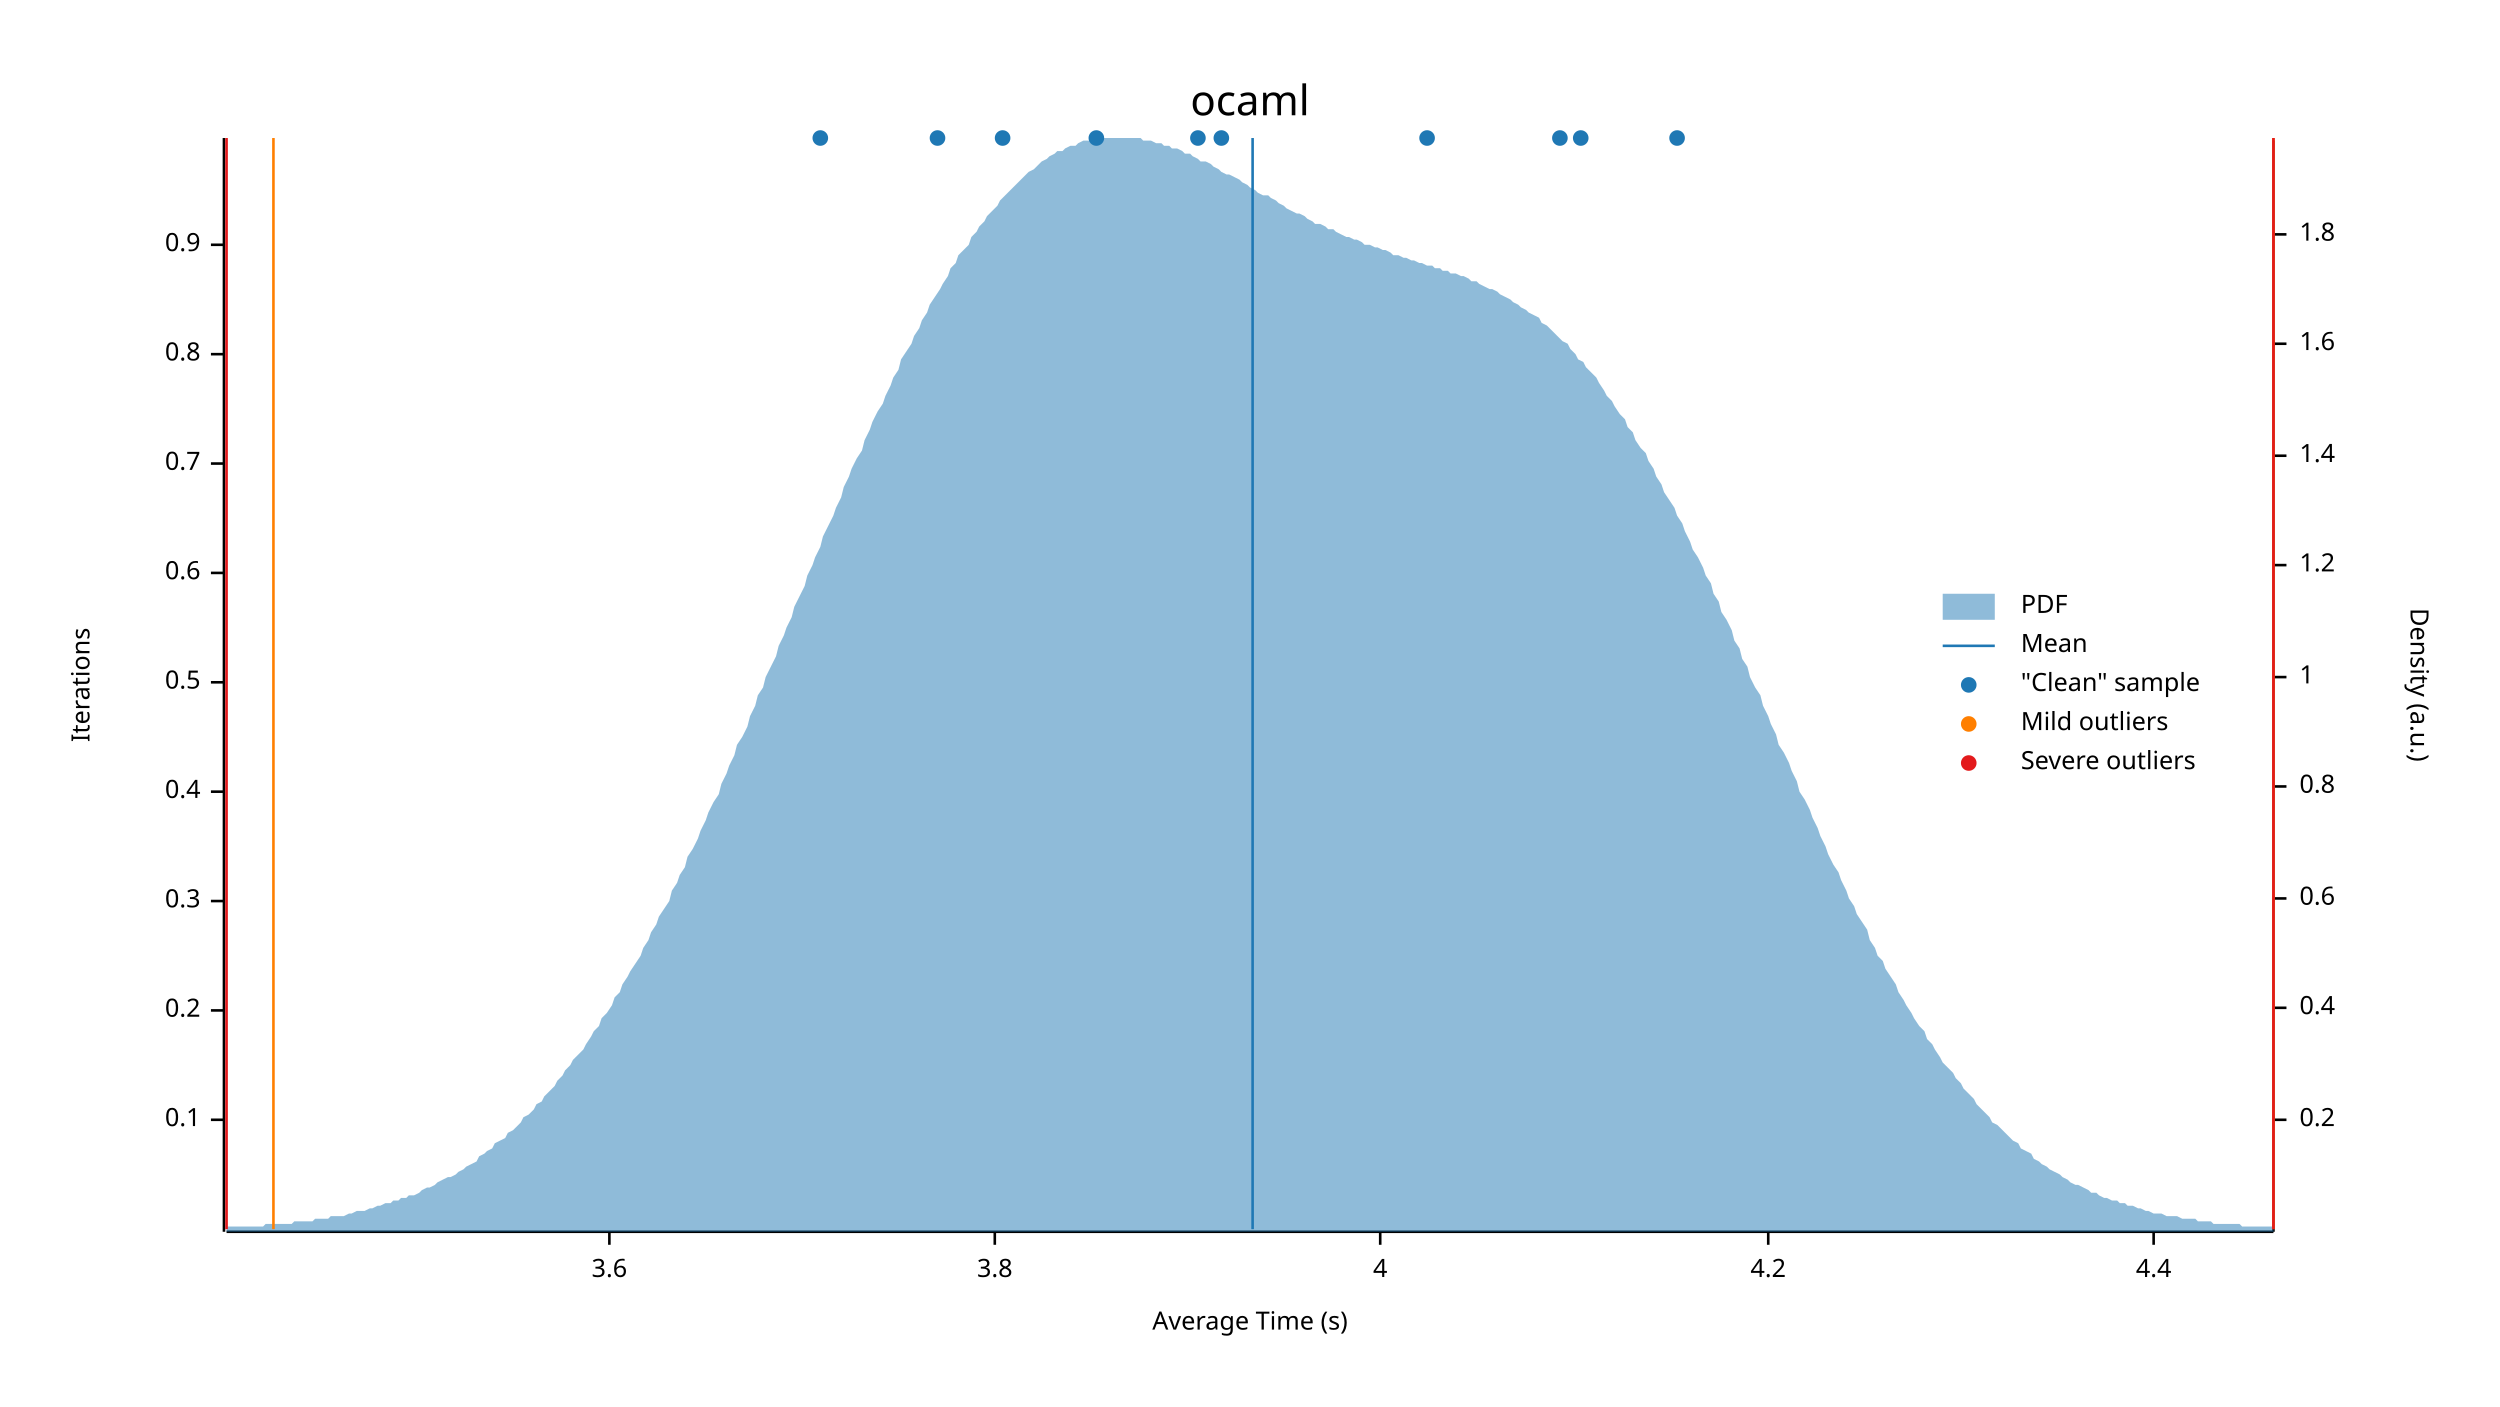
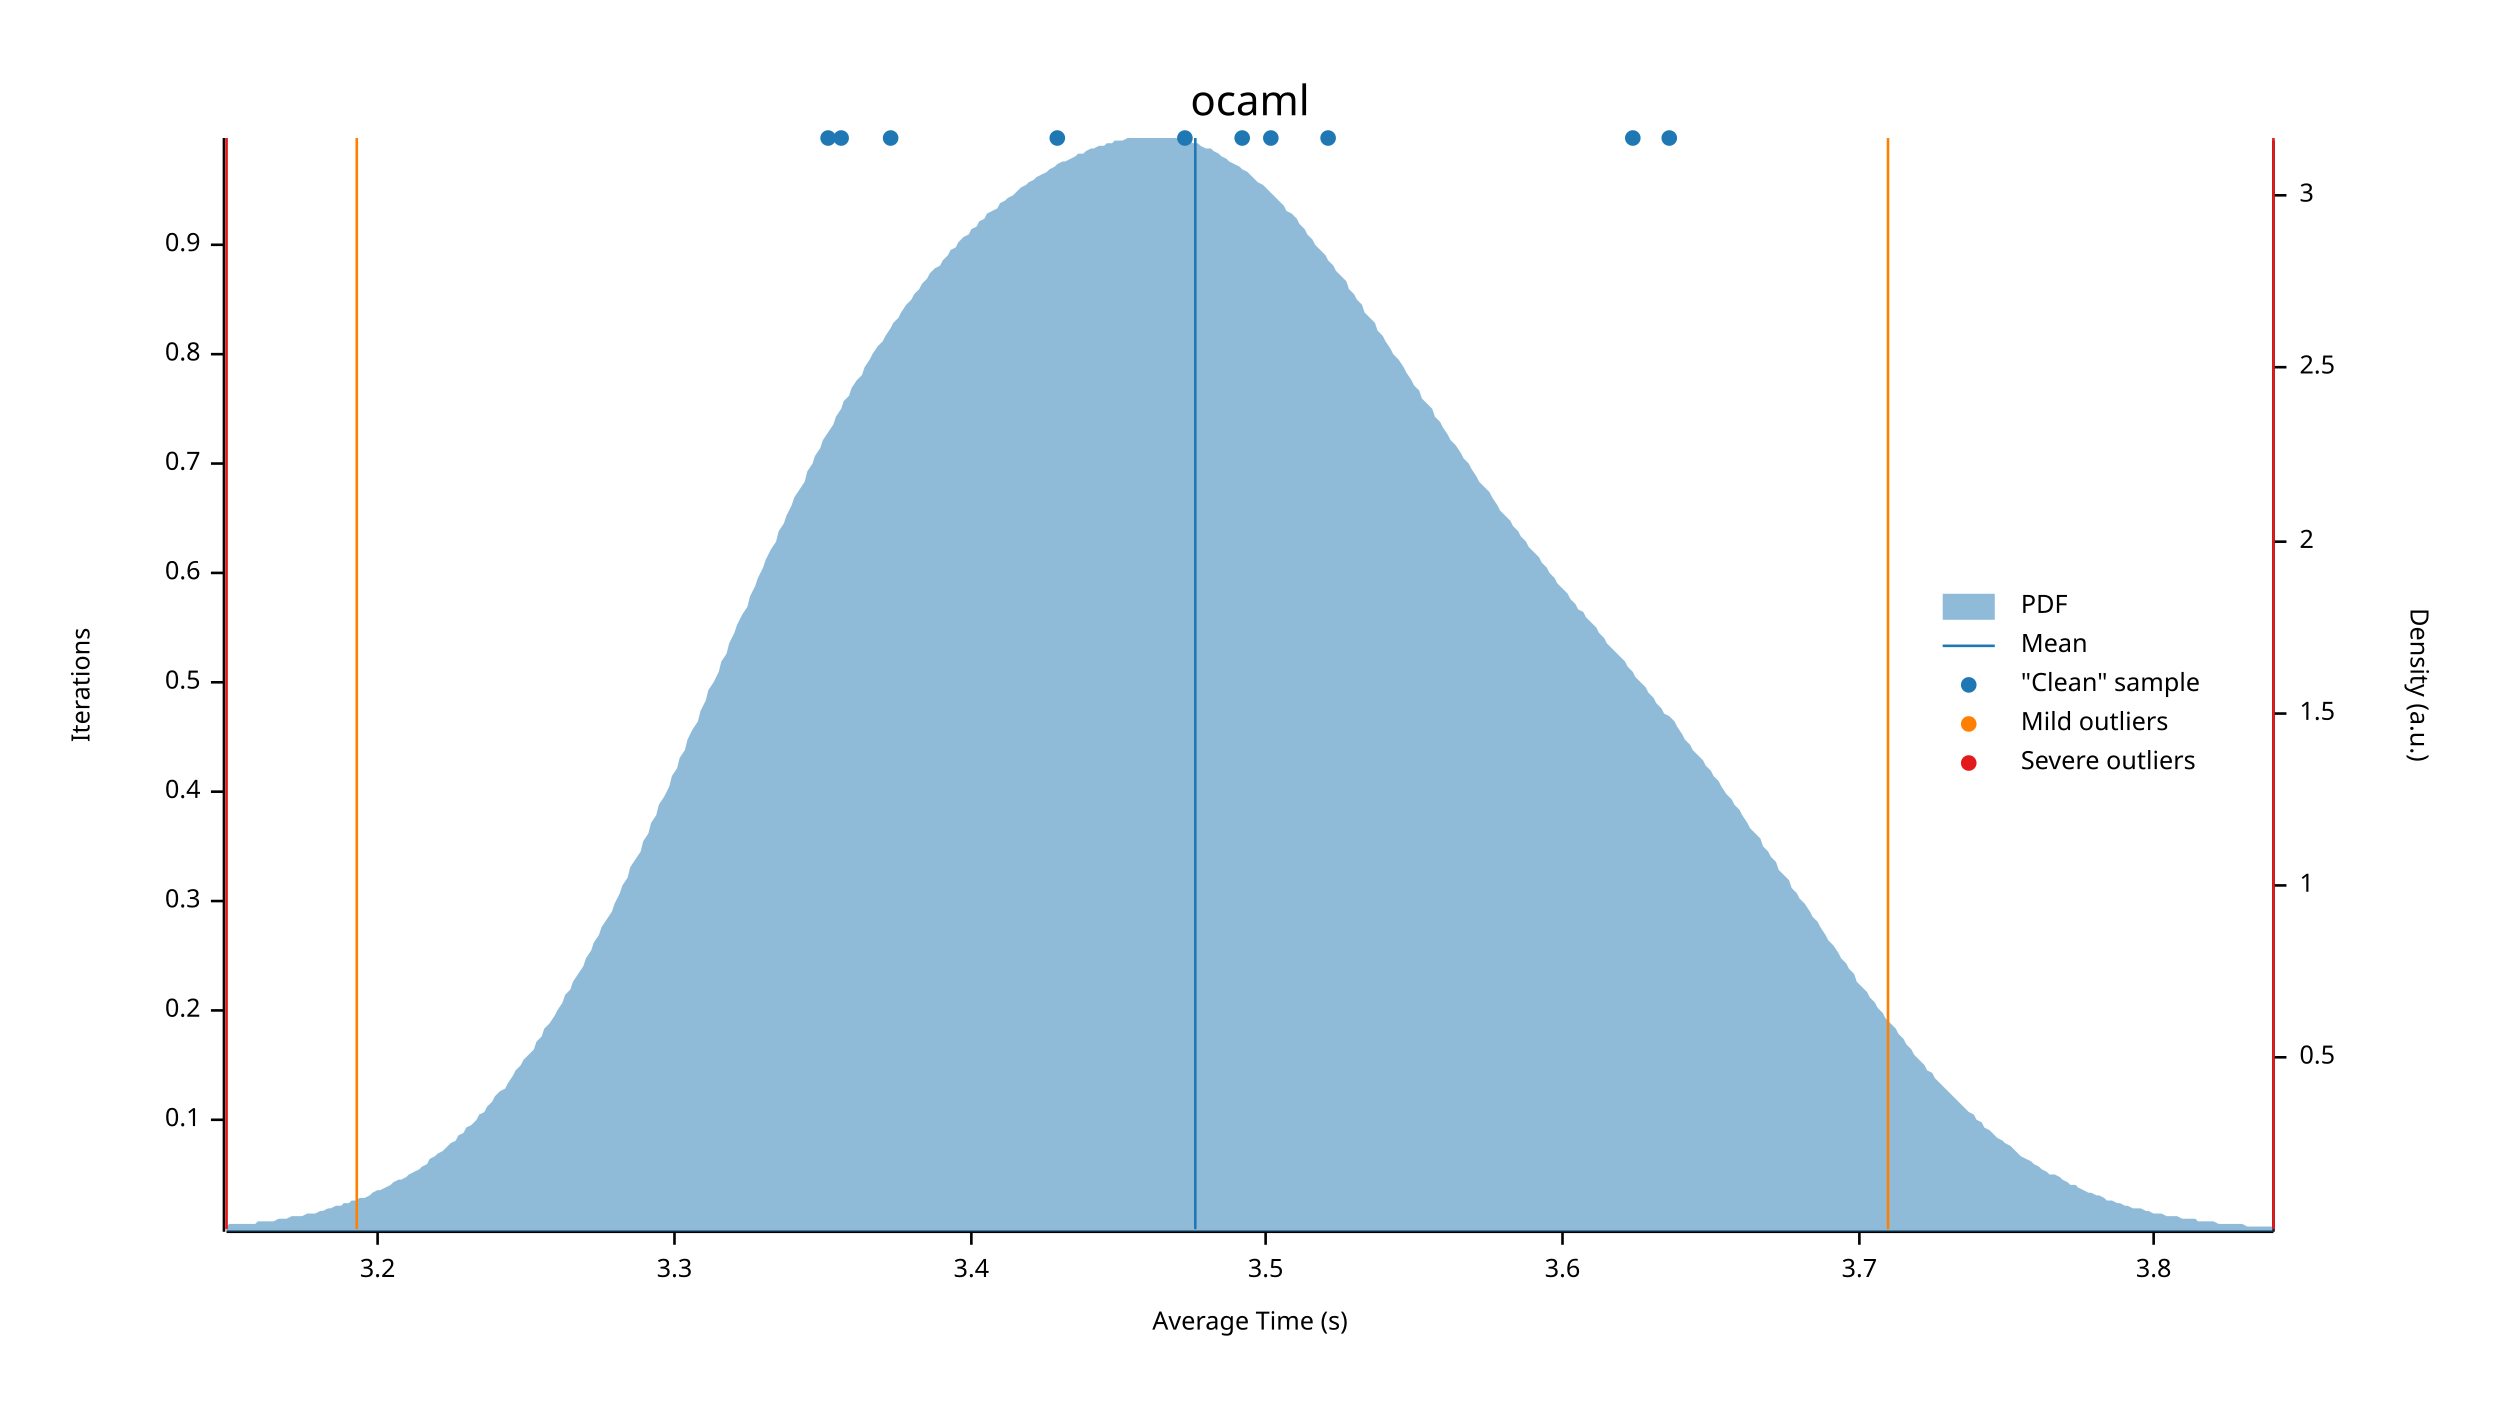
<svg xmlns="http://www.w3.org/2000/svg" width="960" height="540" viewBox="0 0 960 540">
  <text x="480" y="32" dy="0.76em" text-anchor="middle" font-family="sans-serif" font-size="16.129" opacity="1" fill="#000000">
ocaml
</text>
  <text x="27" y="263" dy="0.76em" text-anchor="middle" font-family="sans-serif" font-size="9.677" opacity="1" fill="#000000" transform="rotate(270, 27, 263)">
Iterations
</text>
  <text x="480" y="513" dy="-0.5ex" text-anchor="middle" font-family="sans-serif" font-size="9.677" opacity="1" fill="#000000">
Average Time (s)
</text>
  <polyline fill="none" opacity="1" stroke="#000000" stroke-width="1" points="86,53 86,473 " />
  <text x="77" y="430" dy="0.5ex" text-anchor="end" font-family="sans-serif" font-size="9.677" opacity="1" fill="#000000">
0.1
</text>
  <polyline fill="none" opacity="1" stroke="#000000" stroke-width="1" points="81,430 86,430 " />
  <text x="77" y="388" dy="0.5ex" text-anchor="end" font-family="sans-serif" font-size="9.677" opacity="1" fill="#000000">
0.2
</text>
  <polyline fill="none" opacity="1" stroke="#000000" stroke-width="1" points="81,388 86,388 " />
  <text x="77" y="346" dy="0.5ex" text-anchor="end" font-family="sans-serif" font-size="9.677" opacity="1" fill="#000000">
0.3
</text>
  <polyline fill="none" opacity="1" stroke="#000000" stroke-width="1" points="81,346 86,346 " />
  <text x="77" y="304" dy="0.5ex" text-anchor="end" font-family="sans-serif" font-size="9.677" opacity="1" fill="#000000">
0.4
</text>
  <polyline fill="none" opacity="1" stroke="#000000" stroke-width="1" points="81,304 86,304 " />
  <text x="77" y="262" dy="0.5ex" text-anchor="end" font-family="sans-serif" font-size="9.677" opacity="1" fill="#000000">
0.5
</text>
  <polyline fill="none" opacity="1" stroke="#000000" stroke-width="1" points="81,262 86,262 " />
  <text x="77" y="220" dy="0.5ex" text-anchor="end" font-family="sans-serif" font-size="9.677" opacity="1" fill="#000000">
0.6
</text>
  <polyline fill="none" opacity="1" stroke="#000000" stroke-width="1" points="81,220 86,220 " />
  <text x="77" y="178" dy="0.5ex" text-anchor="end" font-family="sans-serif" font-size="9.677" opacity="1" fill="#000000">
0.7
</text>
  <polyline fill="none" opacity="1" stroke="#000000" stroke-width="1" points="81,178 86,178 " />
  <text x="77" y="136" dy="0.5ex" text-anchor="end" font-family="sans-serif" font-size="9.677" opacity="1" fill="#000000">
0.8
</text>
  <polyline fill="none" opacity="1" stroke="#000000" stroke-width="1" points="81,136 86,136 " />
  <text x="77" y="94" dy="0.5ex" text-anchor="end" font-family="sans-serif" font-size="9.677" opacity="1" fill="#000000">
0.9
</text>
  <polyline fill="none" opacity="1" stroke="#000000" stroke-width="1" points="81,94 86,94 " />
  <polyline fill="none" opacity="1" stroke="#000000" stroke-width="1" points="87,473 873,473 " />
-   <text x="234" y="483" dy="0.76em" text-anchor="middle" font-family="sans-serif" font-size="9.677" opacity="1" fill="#000000">
+   <text x="145" y="483" dy="0.76em" text-anchor="middle" font-family="sans-serif" font-size="9.677" opacity="1" fill="#000000">
+ 3.2
+ </text>
+   <polyline fill="none" opacity="1" stroke="#000000" stroke-width="1" points="145,473 145,478 " />
+   <text x="259" y="483" dy="0.76em" text-anchor="middle" font-family="sans-serif" font-size="9.677" opacity="1" fill="#000000">
+ 3.3
+ </text>
+   <polyline fill="none" opacity="1" stroke="#000000" stroke-width="1" points="259,473 259,478 " />
+   <text x="373" y="483" dy="0.76em" text-anchor="middle" font-family="sans-serif" font-size="9.677" opacity="1" fill="#000000">
+ 3.4
+ </text>
+   <polyline fill="none" opacity="1" stroke="#000000" stroke-width="1" points="373,473 373,478 " />
+   <text x="486" y="483" dy="0.76em" text-anchor="middle" font-family="sans-serif" font-size="9.677" opacity="1" fill="#000000">
+ 3.5
+ </text>
+   <polyline fill="none" opacity="1" stroke="#000000" stroke-width="1" points="486,473 486,478 " />
+   <text x="600" y="483" dy="0.76em" text-anchor="middle" font-family="sans-serif" font-size="9.677" opacity="1" fill="#000000">
3.6
</text>
-   <polyline fill="none" opacity="1" stroke="#000000" stroke-width="1" points="234,473 234,478 " />
-   <text x="382" y="483" dy="0.76em" text-anchor="middle" font-family="sans-serif" font-size="9.677" opacity="1" fill="#000000">
+   <polyline fill="none" opacity="1" stroke="#000000" stroke-width="1" points="600,473 600,478 " />
+   <text x="714" y="483" dy="0.76em" text-anchor="middle" font-family="sans-serif" font-size="9.677" opacity="1" fill="#000000">
+ 3.7
+ </text>
+   <polyline fill="none" opacity="1" stroke="#000000" stroke-width="1" points="714,473 714,478 " />
+   <text x="827" y="483" dy="0.76em" text-anchor="middle" font-family="sans-serif" font-size="9.677" opacity="1" fill="#000000">
3.8
- </text>
-   <polyline fill="none" opacity="1" stroke="#000000" stroke-width="1" points="382,473 382,478 " />
-   <text x="530" y="483" dy="0.76em" text-anchor="middle" font-family="sans-serif" font-size="9.677" opacity="1" fill="#000000">
- 4
- </text>
-   <polyline fill="none" opacity="1" stroke="#000000" stroke-width="1" points="530,473 530,478 " />
-   <text x="679" y="483" dy="0.76em" text-anchor="middle" font-family="sans-serif" font-size="9.677" opacity="1" fill="#000000">
- 4.2
- </text>
-   <polyline fill="none" opacity="1" stroke="#000000" stroke-width="1" points="679,473 679,478 " />
-   <text x="827" y="483" dy="0.76em" text-anchor="middle" font-family="sans-serif" font-size="9.677" opacity="1" fill="#000000">
- 4.4
</text>
  <polyline fill="none" opacity="1" stroke="#000000" stroke-width="1" points="827,473 827,478 " />
  <text x="933" y="263" dy="0.76em" text-anchor="middle" font-family="sans-serif" font-size="9.677" opacity="1" fill="#000000" transform="rotate(90, 933, 263)">
Density (a.u.)
</text>
  <polyline fill="none" opacity="1" stroke="#000000" stroke-width="1" points="873,54 873,473 " />
-   <text x="883" y="430" dy="0.5ex" text-anchor="start" font-family="sans-serif" font-size="9.677" opacity="1" fill="#000000">
- 0.2
+   <text x="883" y="406" dy="0.5ex" text-anchor="start" font-family="sans-serif" font-size="9.677" opacity="1" fill="#000000">
+ 0.5
</text>
-   <polyline fill="none" opacity="1" stroke="#000000" stroke-width="1" points="873,430 878,430 " />
-   <text x="883" y="387" dy="0.5ex" text-anchor="start" font-family="sans-serif" font-size="9.677" opacity="1" fill="#000000">
- 0.4
- </text>
-   <polyline fill="none" opacity="1" stroke="#000000" stroke-width="1" points="873,387 878,387 " />
-   <text x="883" y="345" dy="0.5ex" text-anchor="start" font-family="sans-serif" font-size="9.677" opacity="1" fill="#000000">
- 0.6
- </text>
-   <polyline fill="none" opacity="1" stroke="#000000" stroke-width="1" points="873,345 878,345 " />
-   <text x="883" y="302" dy="0.5ex" text-anchor="start" font-family="sans-serif" font-size="9.677" opacity="1" fill="#000000">
- 0.8
- </text>
-   <polyline fill="none" opacity="1" stroke="#000000" stroke-width="1" points="873,302 878,302 " />
-   <text x="883" y="260" dy="0.5ex" text-anchor="start" font-family="sans-serif" font-size="9.677" opacity="1" fill="#000000">
+   <polyline fill="none" opacity="1" stroke="#000000" stroke-width="1" points="873,406 878,406 " />
+   <text x="883" y="340" dy="0.5ex" text-anchor="start" font-family="sans-serif" font-size="9.677" opacity="1" fill="#000000">
1
</text>
-   <polyline fill="none" opacity="1" stroke="#000000" stroke-width="1" points="873,260 878,260 " />
-   <text x="883" y="217" dy="0.5ex" text-anchor="start" font-family="sans-serif" font-size="9.677" opacity="1" fill="#000000">
- 1.2
+   <polyline fill="none" opacity="1" stroke="#000000" stroke-width="1" points="873,340 878,340 " />
+   <text x="883" y="274" dy="0.5ex" text-anchor="start" font-family="sans-serif" font-size="9.677" opacity="1" fill="#000000">
+ 1.5
</text>
-   <polyline fill="none" opacity="1" stroke="#000000" stroke-width="1" points="873,217 878,217 " />
-   <text x="883" y="175" dy="0.5ex" text-anchor="start" font-family="sans-serif" font-size="9.677" opacity="1" fill="#000000">
- 1.4
+   <polyline fill="none" opacity="1" stroke="#000000" stroke-width="1" points="873,274 878,274 " />
+   <text x="883" y="208" dy="0.5ex" text-anchor="start" font-family="sans-serif" font-size="9.677" opacity="1" fill="#000000">
+ 2
</text>
-   <polyline fill="none" opacity="1" stroke="#000000" stroke-width="1" points="873,175 878,175 " />
-   <text x="883" y="132" dy="0.5ex" text-anchor="start" font-family="sans-serif" font-size="9.677" opacity="1" fill="#000000">
- 1.6
+   <polyline fill="none" opacity="1" stroke="#000000" stroke-width="1" points="873,208 878,208 " />
+   <text x="883" y="141" dy="0.5ex" text-anchor="start" font-family="sans-serif" font-size="9.677" opacity="1" fill="#000000">
+ 2.5
</text>
-   <polyline fill="none" opacity="1" stroke="#000000" stroke-width="1" points="873,132 878,132 " />
-   <text x="883" y="90" dy="0.5ex" text-anchor="start" font-family="sans-serif" font-size="9.677" opacity="1" fill="#000000">
- 1.8
+   <polyline fill="none" opacity="1" stroke="#000000" stroke-width="1" points="873,141 878,141 " />
+   <text x="883" y="75" dy="0.5ex" text-anchor="start" font-family="sans-serif" font-size="9.677" opacity="1" fill="#000000">
+ 3
</text>
-   <polyline fill="none" opacity="1" stroke="#000000" stroke-width="1" points="873,90 878,90 " />
-   <polygon opacity="0.5" fill="#1F78B4" points="87,471 88,471 90,471 91,471 93,471 94,471 96,471 98,471 99,471 101,471 102,470 104,470 105,470 107,470 109,470 110,470 112,470 113,469 115,469 116,469 118,469 120,469 121,468 123,468 124,468 126,468 127,467 129,467 131,467 132,467 134,466 135,466 137,465 138,465 140,465 142,464 143,464 145,463 146,463 148,462 150,462 151,461 153,461 154,460 156,460 157,459 159,459 161,458 162,457 164,456 165,456 167,455 168,454 170,453 172,452 173,452 175,451 176,450 178,449 179,448 181,447 183,446 184,444 186,443 187,442 189,441 190,439 192,438 194,437 195,435 197,434 198,433 200,431 201,429 203,428 205,426 206,424 208,423 209,421 211,419 213,417 214,415 216,413 217,411 219,409 220,407 222,405 224,403 225,401 227,398 228,396 230,394 231,391 233,389 235,386 236,383 238,381 239,378 241,375 242,373 244,370 246,367 247,364 249,361 250,358 252,355 253,352 255,349 257,346 258,342 260,339 261,336 263,333 264,329 266,326 268,322 269,319 271,315 272,312 274,308 276,305 277,301 279,297 280,294 282,290 283,286 285,283 287,279 288,275 290,271 291,267 293,264 294,260 296,256 298,252 299,248 301,244 302,241 304,237 305,233 307,229 309,225 310,221 312,217 313,214 315,210 316,206 318,202 320,198 321,195 323,191 324,187 326,183 327,180 329,176 331,173 332,169 334,165 335,162 337,158 339,155 340,152 342,148 343,145 345,142 346,138 348,135 350,132 351,129 353,126 354,123 356,120 357,117 359,114 361,111 362,109 364,106 365,103 367,101 368,98 370,96 372,94 373,91 375,89 376,87 378,85 379,83 381,81 383,79 384,77 386,75 387,74 389,72 391,70 392,69 394,67 395,66 397,65 398,64 400,62 402,61 403,60 405,59 406,58 408,58 409,57 411,56 413,56 414,55 416,54 417,54 419,54 420,53 422,53 424,53 425,53 427,53 428,53 430,53 431,53 433,53 435,53 436,53 438,53 439,54 441,54 442,54 444,55 446,55 447,56 449,56 450,57 452,57 454,58 455,59 457,59 458,60 460,61 461,62 463,62 465,63 466,64 468,65 469,66 471,67 472,67 474,68 476,69 477,70 479,71 480,72 482,73 483,74 485,75 487,75 488,76 490,77 491,78 493,79 494,80 496,81 498,82 499,82 501,83 502,84 504,85 505,86 507,86 509,87 510,88 512,88 513,89 515,90 517,91 518,91 520,92 521,92 523,93 524,94 526,94 528,95 529,95 531,96 532,96 534,97 535,98 537,98 539,99 540,99 542,100 543,100 545,101 546,101 548,102 550,102 551,103 553,103 554,104 556,104 557,105 559,105 561,106 562,106 564,107 565,108 567,108 568,109 570,110 572,111 573,111 575,112 576,113 578,114 580,115 581,116 583,117 584,118 586,119 587,120 589,121 591,122 592,124 594,125 595,126 597,128 598,129 600,131 602,132 603,134 605,136 606,138 608,139 609,141 611,143 613,145 614,147 616,150 617,152 619,154 620,156 622,159 624,161 625,164 627,166 628,169 630,172 632,174 633,177 635,180 636,183 638,186 639,189 641,192 643,195 644,198 646,201 647,204 649,208 650,211 652,214 654,218 655,221 657,224 658,228 660,231 661,235 663,238 665,242 666,246 668,249 669,253 671,256 672,260 674,264 676,267 677,271 679,275 680,278 682,282 683,286 685,289 687,293 688,296 690,300 691,304 693,307 695,311 696,314 698,318 699,321 701,325 702,328 704,332 706,335 707,338 709,342 710,345 712,348 713,351 715,354 717,357 718,361 720,364 721,367 723,369 724,372 726,375 728,378 729,381 731,384 732,386 734,389 735,391 737,394 739,396 740,399 742,401 743,403 745,406 746,408 748,410 750,412 751,414 753,416 754,418 756,420 758,422 759,424 761,426 762,427 764,429 765,431 767,432 769,434 770,435 772,437 773,438 775,439 776,441 778,442 780,443 781,445 783,446 784,447 786,448 787,449 789,450 791,451 792,452 794,453 795,454 797,455 798,455 800,456 802,457 803,458 805,458 806,459 808,460 809,460 811,461 813,461 814,462 816,462 817,463 819,463 821,464 822,464 824,465 825,465 827,466 828,466 830,466 832,467 833,467 835,467 836,467 838,468 839,468 841,468 843,468 844,469 846,469 847,469 849,469 850,470 852,470 854,470 855,470 857,470 858,470 860,470 861,471 863,471 865,471 866,471 868,471 869,471 871,471 873,471 873,473 87,473 " />
-   <polyline fill="none" opacity="1" stroke="#1F78B4" stroke-width="1" points="481,472 481,53 " />
-   <polyline fill="none" opacity="1" stroke="#FF7F00" stroke-width="1" points="105,472 105,53 " />
-   <polyline fill="none" opacity="1" stroke="#FF7F00" stroke-width="1" points="873,472 873,53 " />
+   <polyline fill="none" opacity="1" stroke="#000000" stroke-width="1" points="873,75 878,75 " />
+   <polygon opacity="0.5" fill="#1F78B4" points="87,471 88,470 90,470 91,470 93,470 94,470 96,470 98,470 99,469 101,469 102,469 104,469 105,469 107,468 109,468 110,468 112,467 113,467 115,467 116,467 118,466 120,466 121,466 123,465 124,465 126,464 127,464 129,463 131,463 132,462 134,462 135,461 137,461 138,460 140,460 142,459 143,458 145,457 146,457 148,456 150,455 151,454 153,453 154,453 156,452 157,451 159,450 161,449 162,448 164,447 165,445 167,444 168,443 170,442 172,440 173,439 175,438 176,436 178,435 179,433 181,432 183,430 184,428 186,427 187,425 189,423 190,421 192,419 194,418 195,416 197,413 198,411 200,409 201,407 203,405 205,403 206,400 208,398 209,395 211,393 213,390 214,388 216,385 217,382 219,380 220,377 222,374 224,371 225,368 227,365 228,362 230,359 231,356 233,353 235,350 236,347 238,343 239,340 241,337 242,333 244,330 246,327 247,323 249,320 250,316 252,313 253,309 255,306 257,302 258,298 260,295 261,291 263,288 264,284 266,280 268,277 269,273 271,269 272,265 274,262 276,258 277,254 279,251 280,247 282,243 283,240 285,236 287,233 288,229 290,225 291,222 293,218 294,215 296,211 298,208 299,204 301,201 302,198 304,194 305,191 307,188 309,185 310,181 312,178 313,175 315,172 316,169 318,166 320,163 321,160 323,157 324,154 326,152 327,149 329,146 331,144 332,141 334,138 335,136 337,133 339,131 340,129 342,126 343,124 345,122 346,120 348,117 350,115 351,113 353,111 354,109 356,107 357,105 359,103 361,102 362,100 364,98 365,96 367,95 368,93 370,91 372,90 373,88 375,87 376,85 378,84 379,82 381,81 383,80 384,78 386,77 387,76 389,75 391,73 392,72 394,71 395,70 397,69 398,68 400,67 402,66 403,65 405,64 406,63 408,62 409,62 411,61 413,60 414,59 416,59 417,58 419,57 420,57 422,56 424,56 425,55 427,55 428,54 430,54 431,54 433,53 435,53 436,53 438,53 439,53 441,53 442,53 444,53 446,53 447,53 449,53 450,53 452,53 454,54 455,54 457,54 458,55 460,55 461,56 463,57 465,57 466,58 468,59 469,60 471,61 472,62 474,63 476,64 477,65 479,66 480,67 482,69 483,70 485,71 487,73 488,74 490,76 491,77 493,79 494,81 496,82 498,84 499,86 501,88 502,90 504,92 505,94 507,96 509,98 510,100 512,102 513,104 515,106 517,108 518,111 520,113 521,115 523,117 524,120 526,122 528,124 529,127 531,129 532,131 534,134 535,136 537,138 539,141 540,143 542,146 543,148 545,150 546,153 548,155 550,157 551,160 553,162 554,164 556,167 557,169 559,171 561,174 562,176 564,178 565,180 567,183 568,185 570,187 572,189 573,191 575,194 576,196 578,198 580,200 581,202 583,204 584,206 586,208 587,210 589,212 591,214 592,216 594,218 595,220 597,222 598,224 600,226 602,228 603,230 605,232 606,234 608,235 609,237 611,239 613,241 614,243 616,245 617,247 619,249 620,250 622,252 624,254 625,256 627,258 628,260 630,262 632,264 633,266 635,268 636,270 638,272 639,274 641,275 643,277 644,279 646,282 647,284 649,286 650,288 652,290 654,292 655,294 657,296 658,298 660,300 661,302 663,305 665,307 666,309 668,311 669,313 671,316 672,318 674,320 676,322 677,325 679,327 680,329 682,331 683,334 685,336 687,338 688,341 690,343 691,345 693,347 695,350 696,352 698,354 699,356 701,359 702,361 704,363 706,366 707,368 709,370 710,372 712,374 713,377 715,379 717,381 718,383 720,385 721,387 723,389 724,391 726,393 728,395 729,397 731,399 732,401 734,403 735,405 737,407 739,409 740,411 742,412 743,414 745,416 746,417 748,419 750,421 751,422 753,424 754,425 756,427 758,428 759,430 761,431 762,433 764,434 765,435 767,437 769,438 770,439 772,440 773,441 775,443 776,444 778,445 780,446 781,447 783,448 784,449 786,450 787,451 789,451 791,452 792,453 794,454 795,455 797,455 798,456 800,457 802,458 803,458 805,459 806,459 808,460 809,461 811,461 813,462 814,462 816,463 817,463 819,464 821,464 822,464 824,465 825,465 827,466 828,466 830,466 832,467 833,467 835,467 836,467 838,468 839,468 841,468 843,468 844,469 846,469 847,469 849,469 850,469 852,470 854,470 855,470 857,470 858,470 860,470 861,470 863,471 865,471 866,471 868,471 869,471 871,471 873,471 873,473 87,473 " />
+   <polyline fill="none" opacity="1" stroke="#1F78B4" stroke-width="1" points="459,472 459,53 " />
+   <polyline fill="none" opacity="1" stroke="#FF7F00" stroke-width="1" points="137,472 137,53 " />
+   <polyline fill="none" opacity="1" stroke="#FF7F00" stroke-width="1" points="725,472 725,53 " />
  <polyline fill="none" opacity="1" stroke="#E31A1C" stroke-width="1" points="87,472 87,53 " />
  <polyline fill="none" opacity="1" stroke="#E31A1C" stroke-width="1" points="873,472 873,53 " />
-   <circle cx="469" cy="53" r="3" opacity="1" fill="#1F78B4" stroke="none" />
-   <circle cx="360" cy="53" r="3" opacity="1" fill="#1F78B4" stroke="none" />
-   <circle cx="315" cy="53" r="3" opacity="1" fill="#1F78B4" stroke="none" />
-   <circle cx="421" cy="53" r="3" opacity="1" fill="#1F78B4" stroke="none" />
-   <circle cx="460" cy="53" r="3" opacity="1" fill="#1F78B4" stroke="none" />
-   <circle cx="385" cy="53" r="3" opacity="1" fill="#1F78B4" stroke="none" />
-   <circle cx="644" cy="53" r="3" opacity="1" fill="#1F78B4" stroke="none" />
-   <circle cx="599" cy="53" r="3" opacity="1" fill="#1F78B4" stroke="none" />
-   <circle cx="548" cy="53" r="3" opacity="1" fill="#1F78B4" stroke="none" />
-   <circle cx="607" cy="53" r="3" opacity="1" fill="#1F78B4" stroke="none" />
+   <circle cx="641" cy="53" r="3" opacity="1" fill="#1F78B4" stroke="none" />
+   <circle cx="342" cy="53" r="3" opacity="1" fill="#1F78B4" stroke="none" />
+   <circle cx="323" cy="53" r="3" opacity="1" fill="#1F78B4" stroke="none" />
+   <circle cx="510" cy="53" r="3" opacity="1" fill="#1F78B4" stroke="none" />
+   <circle cx="488" cy="53" r="3" opacity="1" fill="#1F78B4" stroke="none" />
+   <circle cx="477" cy="53" r="3" opacity="1" fill="#1F78B4" stroke="none" />
+   <circle cx="406" cy="53" r="3" opacity="1" fill="#1F78B4" stroke="none" />
+   <circle cx="318" cy="53" r="3" opacity="1" fill="#1F78B4" stroke="none" />
+   <circle cx="455" cy="53" r="3" opacity="1" fill="#1F78B4" stroke="none" />
+   <circle cx="627" cy="53" r="3" opacity="1" fill="#1F78B4" stroke="none" />
  <text x="776" y="228" dy="0.76em" text-anchor="start" font-family="sans-serif" font-size="9.677" opacity="1" fill="#000000">
PDF
</text>
  <text x="776" y="243" dy="0.76em" text-anchor="start" font-family="sans-serif" font-size="9.677" opacity="1" fill="#000000">
Mean
</text>
  <text x="776" y="258" dy="0.76em" text-anchor="start" font-family="sans-serif" font-size="9.677" opacity="1" fill="#000000">
"Clean" sample
</text>
  <text x="776" y="273" dy="0.76em" text-anchor="start" font-family="sans-serif" font-size="9.677" opacity="1" fill="#000000">
Mild outliers
</text>
  <text x="776" y="288" dy="0.76em" text-anchor="start" font-family="sans-serif" font-size="9.677" opacity="1" fill="#000000">
Severe outliers
</text>
  <rect x="746" y="228" width="20" height="10" opacity="0.5" fill="#1F78B4" stroke="none" />
  <polyline fill="none" opacity="1" stroke="#1F78B4" stroke-width="1" points="746,248 766,248 " />
  <circle cx="756" cy="263" r="3" opacity="1" fill="#1F78B4" stroke="none" />
  <circle cx="756" cy="278" r="3" opacity="1" fill="#FF7F00" stroke="none" />
  <circle cx="756" cy="293" r="3" opacity="1" fill="#E31A1C" stroke="none" />
</svg>
